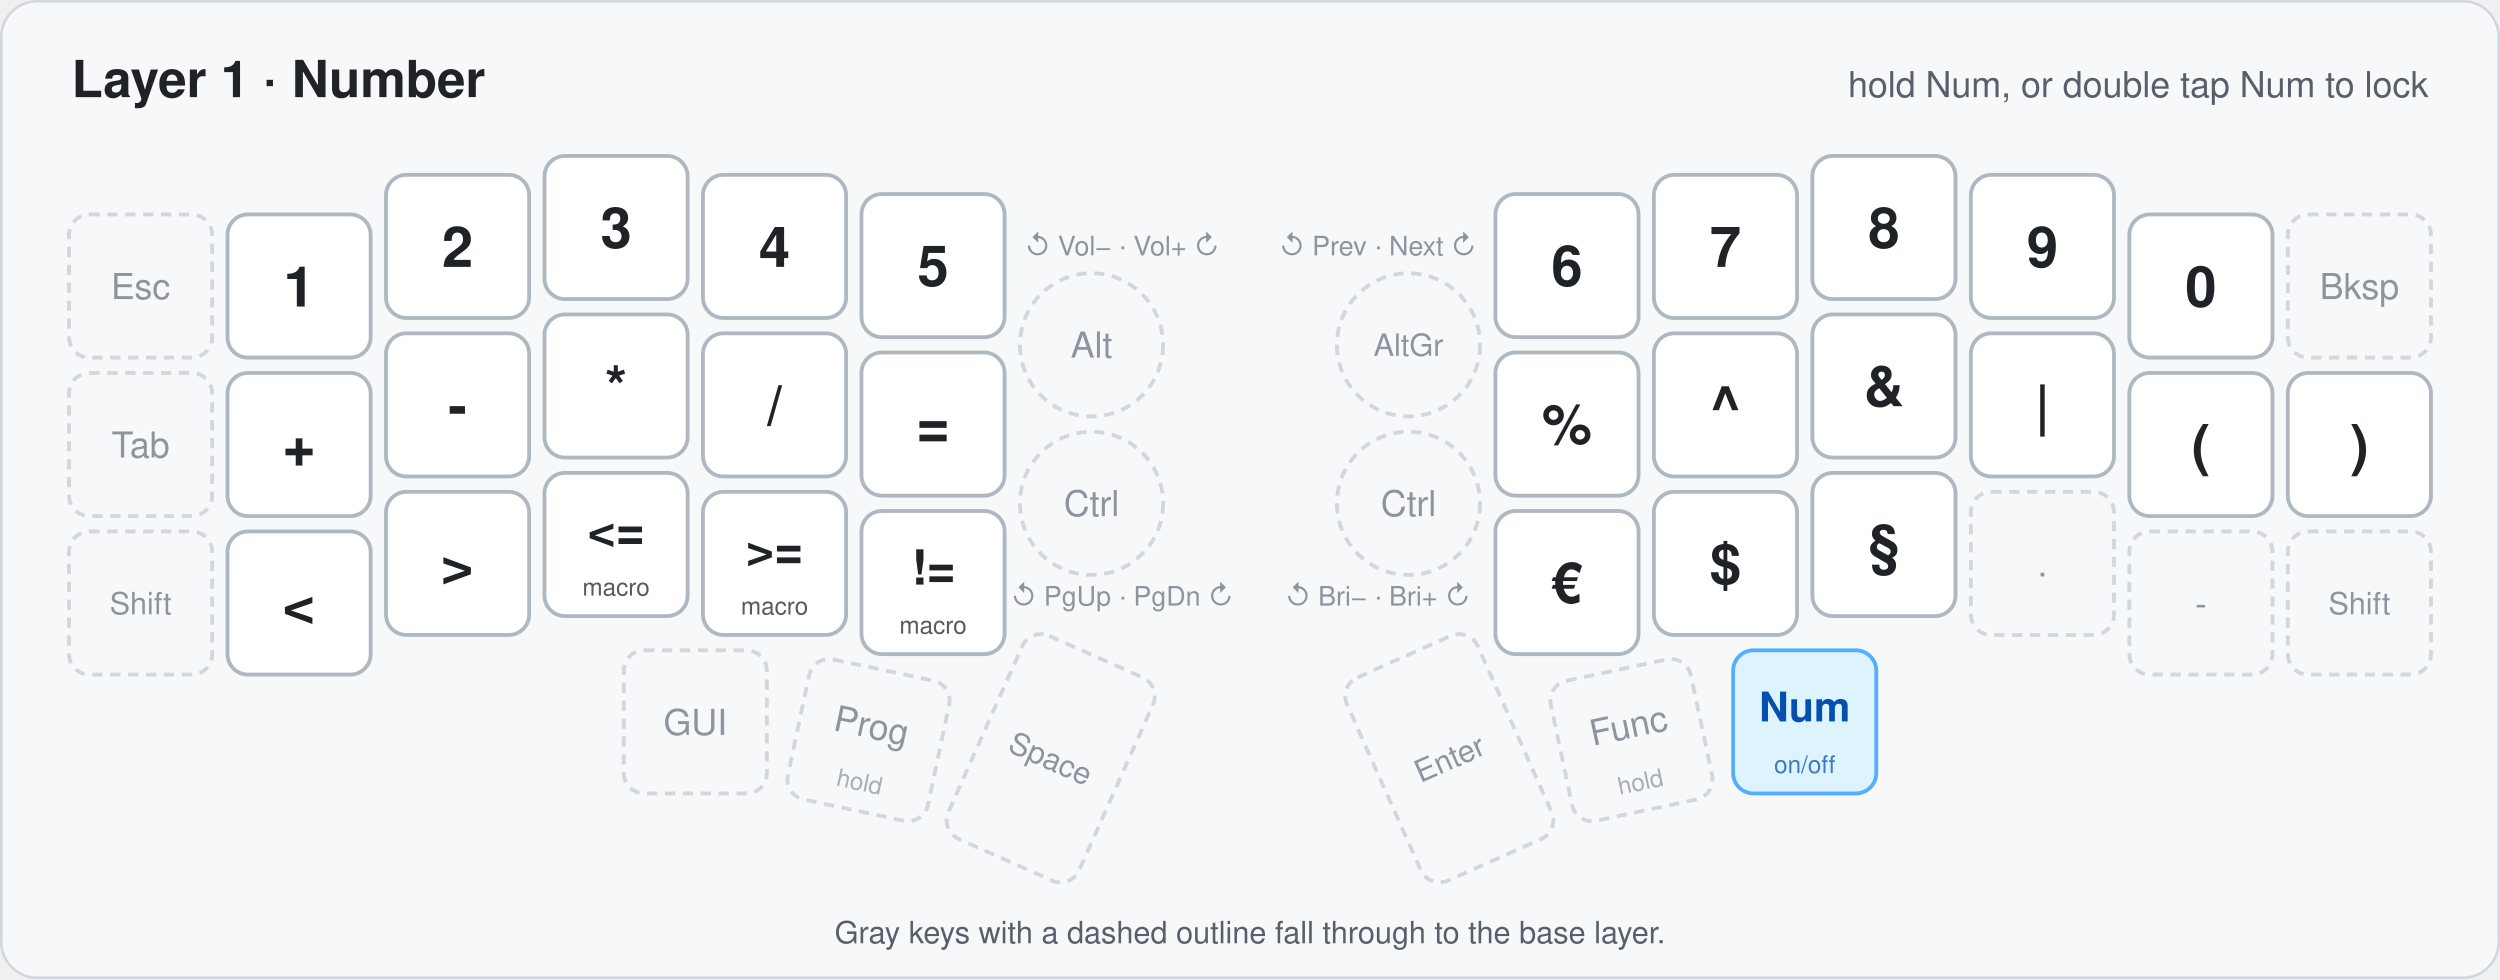
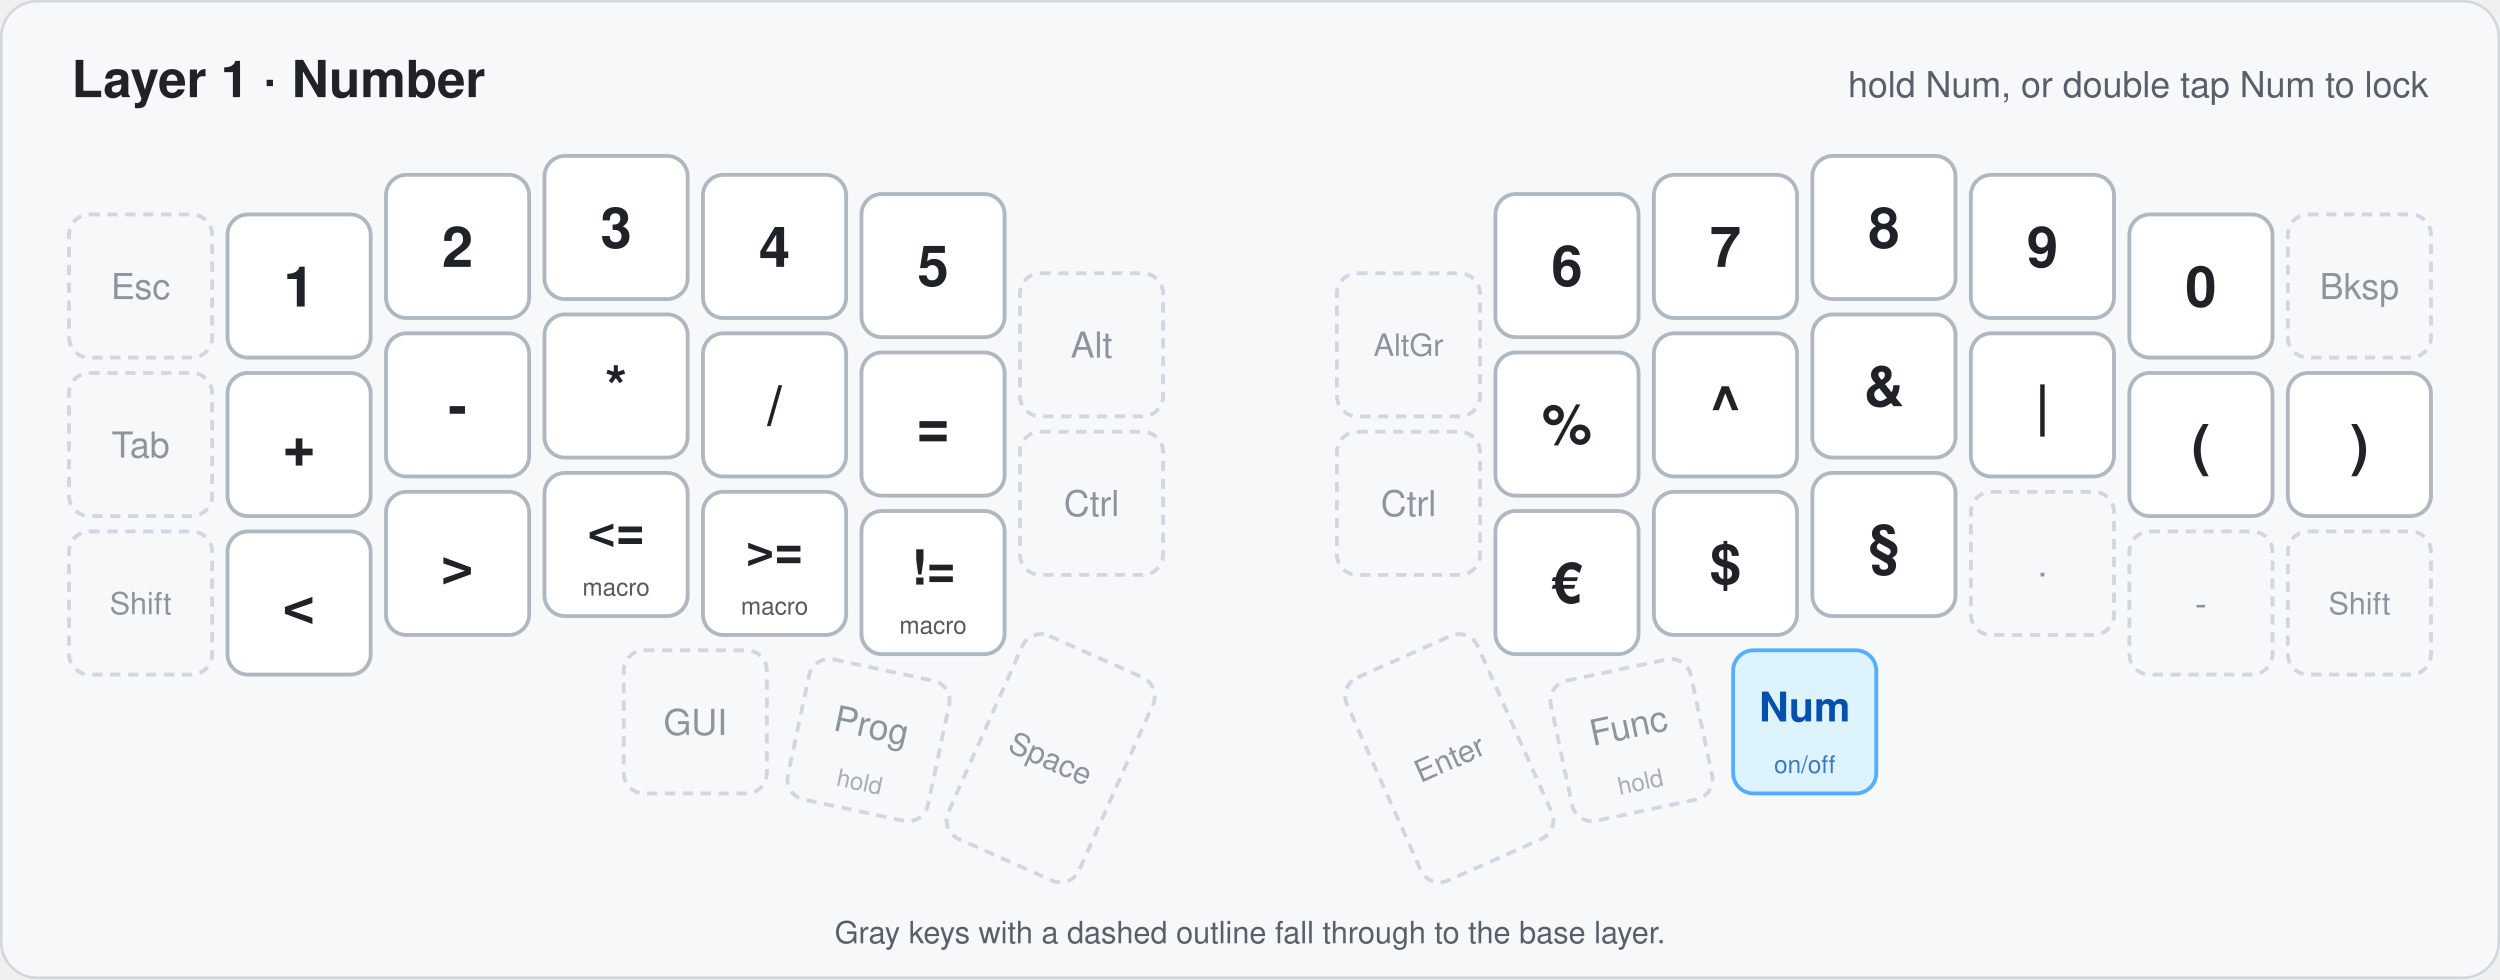
<svg xmlns="http://www.w3.org/2000/svg" viewBox="0 0 978 383" width="978" height="383" font-family="-apple-system, 'Segoe UI', Helvetica, Arial, sans-serif">
  <rect x="0.5" y="0.5" width="977" height="382" rx="14" fill="#f6f8fa" stroke="#d0d7de" />
  <text x="28" y="38" font-size="20" font-weight="600" fill="#1f2328">Layer 1 · Number</text>
  <text x="950" y="38" font-size="14" fill="#57606a" text-anchor="end">hold Num, or double tap Num to lock</text>
  <rect x="27.0" y="83.9" width="56" height="56.0" rx="8" fill="none" stroke="#d0d7de" stroke-width="1.5" stroke-dasharray="4 3" />
  <text x="55.0" y="117.0" font-size="14" font-weight="400" fill="#8c959f" text-anchor="middle">Esc</text>
  <rect x="89.0" y="83.9" width="56" height="56.0" rx="8" fill="#ffffff" stroke="#afb8c1" stroke-width="1.5" />
  <text x="117.0" y="119.9" font-size="22" font-weight="600" fill="#1f2328" text-anchor="middle">1</text>
  <rect x="151.0" y="68.4" width="56" height="56.0" rx="8" fill="#ffffff" stroke="#afb8c1" stroke-width="1.5" />
  <text x="179.0" y="104.4" font-size="22" font-weight="600" fill="#1f2328" text-anchor="middle">2</text>
  <rect x="213.0" y="61.0" width="56" height="56.0" rx="8" fill="#ffffff" stroke="#afb8c1" stroke-width="1.5" />
  <text x="241.0" y="96.9" font-size="22" font-weight="600" fill="#1f2328" text-anchor="middle">3</text>
  <rect x="275.0" y="68.4" width="56" height="56.0" rx="8" fill="#ffffff" stroke="#afb8c1" stroke-width="1.5" />
  <text x="303.0" y="104.4" font-size="22" font-weight="600" fill="#1f2328" text-anchor="middle">4</text>
  <rect x="337.0" y="75.9" width="56" height="56.0" rx="8" fill="#ffffff" stroke="#afb8c1" stroke-width="1.5" />
  <text x="365.0" y="111.8" font-size="22" font-weight="600" fill="#1f2328" text-anchor="middle">5</text>
-   <circle cx="427.0" cy="134.9" r="28.0" fill="none" stroke="#d0d7de" stroke-width="1.5" stroke-dasharray="4 3" />
+   <rect x="399.0" y="106.9" width="56" height="56.0" rx="8" fill="none" stroke="#d0d7de" stroke-width="1.5" stroke-dasharray="4 3" />
  <text x="427.0" y="139.9" font-size="14" font-weight="400" fill="#8c959f" text-anchor="middle">Alt</text>
-   <circle cx="551.0" cy="134.9" r="28.0" fill="none" stroke="#d0d7de" stroke-width="1.5" stroke-dasharray="4 3" />
+   <rect x="523.0" y="106.9" width="56" height="56.0" rx="8" fill="none" stroke="#d0d7de" stroke-width="1.5" stroke-dasharray="4 3" />
  <text x="551.0" y="139.2" font-size="12" font-weight="400" fill="#8c959f" text-anchor="middle">AltGr</text>
  <rect x="585.0" y="75.9" width="56" height="56.0" rx="8" fill="#ffffff" stroke="#afb8c1" stroke-width="1.5" />
  <text x="613.0" y="111.8" font-size="22" font-weight="600" fill="#1f2328" text-anchor="middle">6</text>
  <rect x="647.0" y="68.4" width="56" height="56.0" rx="8" fill="#ffffff" stroke="#afb8c1" stroke-width="1.5" />
  <text x="675.0" y="104.4" font-size="22" font-weight="600" fill="#1f2328" text-anchor="middle">7</text>
  <rect x="709.0" y="61.0" width="56" height="56.0" rx="8" fill="#ffffff" stroke="#afb8c1" stroke-width="1.5" />
  <text x="737.0" y="96.9" font-size="22" font-weight="600" fill="#1f2328" text-anchor="middle">8</text>
  <rect x="771.0" y="68.4" width="56" height="56.0" rx="8" fill="#ffffff" stroke="#afb8c1" stroke-width="1.5" />
  <text x="799.0" y="104.4" font-size="22" font-weight="600" fill="#1f2328" text-anchor="middle">9</text>
  <rect x="833.0" y="83.9" width="56" height="56.0" rx="8" fill="#ffffff" stroke="#afb8c1" stroke-width="1.5" />
  <text x="861.0" y="119.9" font-size="22" font-weight="600" fill="#1f2328" text-anchor="middle">0</text>
  <rect x="895.0" y="83.9" width="56" height="56.0" rx="8" fill="none" stroke="#d0d7de" stroke-width="1.5" stroke-dasharray="4 3" />
  <text x="923.0" y="117.0" font-size="14" font-weight="400" fill="#8c959f" text-anchor="middle">Bksp</text>
  <rect x="27.0" y="145.9" width="56" height="56.0" rx="8" fill="none" stroke="#d0d7de" stroke-width="1.5" stroke-dasharray="4 3" />
  <text x="55.0" y="179.0" font-size="14" font-weight="400" fill="#8c959f" text-anchor="middle">Tab</text>
  <rect x="89.0" y="145.9" width="56" height="56.0" rx="8" fill="#ffffff" stroke="#afb8c1" stroke-width="1.5" />
  <text x="117.0" y="181.9" font-size="22" font-weight="600" fill="#1f2328" text-anchor="middle">+</text>
  <rect x="151.0" y="130.4" width="56" height="56.0" rx="8" fill="#ffffff" stroke="#afb8c1" stroke-width="1.5" />
  <text x="179.0" y="166.4" font-size="22" font-weight="600" fill="#1f2328" text-anchor="middle">-</text>
  <rect x="213.0" y="123.0" width="56" height="56.0" rx="8" fill="#ffffff" stroke="#afb8c1" stroke-width="1.5" />
  <text x="241.0" y="158.9" font-size="22" font-weight="600" fill="#1f2328" text-anchor="middle">*</text>
  <rect x="275.0" y="130.4" width="56" height="56.0" rx="8" fill="#ffffff" stroke="#afb8c1" stroke-width="1.5" />
  <text x="303.0" y="166.4" font-size="22" font-weight="600" fill="#1f2328" text-anchor="middle">/</text>
  <rect x="337.0" y="137.9" width="56" height="56.0" rx="8" fill="#ffffff" stroke="#afb8c1" stroke-width="1.5" />
  <text x="365.0" y="173.8" font-size="22" font-weight="600" fill="#1f2328" text-anchor="middle">=</text>
-   <circle cx="427.0" cy="196.9" r="28.0" fill="none" stroke="#d0d7de" stroke-width="1.5" stroke-dasharray="4 3" />
+   <rect x="399.0" y="168.9" width="56" height="56.0" rx="8" fill="none" stroke="#d0d7de" stroke-width="1.5" stroke-dasharray="4 3" />
  <text x="427.0" y="201.9" font-size="14" font-weight="400" fill="#8c959f" text-anchor="middle">Ctrl</text>
-   <circle cx="551.0" cy="196.9" r="28.0" fill="none" stroke="#d0d7de" stroke-width="1.5" stroke-dasharray="4 3" />
+   <rect x="523.0" y="168.9" width="56" height="56.0" rx="8" fill="none" stroke="#d0d7de" stroke-width="1.5" stroke-dasharray="4 3" />
  <text x="551.0" y="201.9" font-size="14" font-weight="400" fill="#8c959f" text-anchor="middle">Ctrl</text>
  <rect x="585.0" y="137.9" width="56" height="56.0" rx="8" fill="#ffffff" stroke="#afb8c1" stroke-width="1.5" />
  <text x="613.0" y="173.8" font-size="22" font-weight="600" fill="#1f2328" text-anchor="middle">%</text>
  <rect x="647.0" y="130.4" width="56" height="56.0" rx="8" fill="#ffffff" stroke="#afb8c1" stroke-width="1.5" />
  <text x="675.0" y="166.4" font-size="22" font-weight="600" fill="#1f2328" text-anchor="middle">^</text>
  <rect x="709.0" y="123.0" width="56" height="56.0" rx="8" fill="#ffffff" stroke="#afb8c1" stroke-width="1.5" />
  <text x="737.0" y="158.9" font-size="22" font-weight="600" fill="#1f2328" text-anchor="middle">&amp;</text>
  <rect x="771.0" y="130.4" width="56" height="56.0" rx="8" fill="#ffffff" stroke="#afb8c1" stroke-width="1.5" />
  <text x="799.0" y="166.4" font-size="22" font-weight="600" fill="#1f2328" text-anchor="middle">|</text>
  <rect x="833.0" y="145.9" width="56" height="56.0" rx="8" fill="#ffffff" stroke="#afb8c1" stroke-width="1.5" />
  <text x="861.0" y="181.9" font-size="22" font-weight="600" fill="#1f2328" text-anchor="middle">(</text>
  <rect x="895.0" y="145.9" width="56" height="56.0" rx="8" fill="#ffffff" stroke="#afb8c1" stroke-width="1.5" />
  <text x="923.0" y="181.9" font-size="22" font-weight="600" fill="#1f2328" text-anchor="middle">)</text>
  <rect x="27.0" y="207.9" width="56" height="56.0" rx="8" fill="none" stroke="#d0d7de" stroke-width="1.5" stroke-dasharray="4 3" />
  <text x="55.0" y="240.3" font-size="12" font-weight="400" fill="#8c959f" text-anchor="middle">Shift</text>
  <rect x="89.0" y="207.9" width="56" height="56.0" rx="8" fill="#ffffff" stroke="#afb8c1" stroke-width="1.5" />
  <text x="117.0" y="243.9" font-size="22" font-weight="600" fill="#1f2328" text-anchor="middle">&lt;</text>
  <rect x="151.0" y="192.4" width="56" height="56.0" rx="8" fill="#ffffff" stroke="#afb8c1" stroke-width="1.5" />
  <text x="179.0" y="228.4" font-size="22" font-weight="600" fill="#1f2328" text-anchor="middle">&gt;</text>
  <rect x="213.0" y="185.0" width="56" height="56.0" rx="8" fill="#ffffff" stroke="#afb8c1" stroke-width="1.5" />
  <text x="241.0" y="213.8" font-size="19" font-weight="600" fill="#1f2328" text-anchor="middle">&lt;=</text>
  <text x="241.0" y="233.0" font-size="9.5" fill="#1f2328" opacity="0.75" text-anchor="middle">macro</text>
  <rect x="275.0" y="192.4" width="56" height="56.0" rx="8" fill="#ffffff" stroke="#afb8c1" stroke-width="1.5" />
  <text x="303.0" y="221.3" font-size="19" font-weight="600" fill="#1f2328" text-anchor="middle">&gt;=</text>
  <text x="303.0" y="240.4" font-size="9.5" fill="#1f2328" opacity="0.75" text-anchor="middle">macro</text>
  <rect x="337.0" y="199.9" width="56" height="56.0" rx="8" fill="#ffffff" stroke="#afb8c1" stroke-width="1.5" />
  <text x="365.0" y="228.7" font-size="19" font-weight="600" fill="#1f2328" text-anchor="middle">!=</text>
  <text x="365.0" y="247.9" font-size="9.5" fill="#1f2328" opacity="0.75" text-anchor="middle">macro</text>
  <rect x="585.0" y="199.9" width="56" height="56.0" rx="8" fill="#ffffff" stroke="#afb8c1" stroke-width="1.5" />
  <text x="613.0" y="235.8" font-size="22" font-weight="600" fill="#1f2328" text-anchor="middle">€</text>
  <rect x="647.0" y="192.4" width="56" height="56.0" rx="8" fill="#ffffff" stroke="#afb8c1" stroke-width="1.5" />
  <text x="675.0" y="228.4" font-size="22" font-weight="600" fill="#1f2328" text-anchor="middle">$</text>
  <rect x="709.0" y="185.0" width="56" height="56.0" rx="8" fill="#ffffff" stroke="#afb8c1" stroke-width="1.5" />
  <text x="737.0" y="220.9" font-size="22" font-weight="600" fill="#1f2328" text-anchor="middle">§</text>
  <rect x="771.0" y="192.4" width="56" height="56.0" rx="8" fill="none" stroke="#d0d7de" stroke-width="1.5" stroke-dasharray="4 3" />
  <text x="799.0" y="225.5" font-size="14" font-weight="400" fill="#8c959f" text-anchor="middle">.</text>
  <rect x="833.0" y="207.9" width="56" height="56.0" rx="8" fill="none" stroke="#d0d7de" stroke-width="1.5" stroke-dasharray="4 3" />
  <text x="861.0" y="241.0" font-size="14" font-weight="400" fill="#8c959f" text-anchor="middle">-</text>
  <rect x="895.0" y="207.9" width="56" height="56.0" rx="8" fill="none" stroke="#d0d7de" stroke-width="1.5" stroke-dasharray="4 3" />
  <text x="923.0" y="240.3" font-size="12" font-weight="400" fill="#8c959f" text-anchor="middle">Shift</text>
  <rect x="244.0" y="254.4" width="56" height="56.0" rx="8" fill="none" stroke="#d0d7de" stroke-width="1.5" stroke-dasharray="4 3" />
  <text x="272.0" y="287.5" font-size="14" font-weight="400" fill="#8c959f" text-anchor="middle">GUI</text>
  <g transform="rotate(12.0 303.0 313.4)">
    <rect x="306.0" y="254.4" width="56" height="56.0" rx="8" fill="none" stroke="#d0d7de" stroke-width="1.5" stroke-dasharray="4 3" />
    <text x="334.0" y="281.5" font-size="14" font-weight="400" fill="#8c959f" text-anchor="middle">Prog</text>
    <text x="334.0" y="302.4" font-size="9.5" fill="#8c959f" opacity="0.75" text-anchor="middle">hold</text>
  </g>
  <g transform="rotate(24.0 363.8 326.5)">
    <rect x="366.8" y="236.5" width="56" height="87.0" rx="8" fill="none" stroke="#d0d7de" stroke-width="1.5" stroke-dasharray="4 3" />
    <text x="394.8" y="284.3" font-size="12" font-weight="400" fill="#8c959f" text-anchor="middle">Space</text>
  </g>
  <g transform="rotate(-24.0 614.2 326.5)">
    <rect x="555.2" y="236.5" width="56" height="87.0" rx="8" fill="none" stroke="#d0d7de" stroke-width="1.5" stroke-dasharray="4 3" />
    <text x="583.2" y="284.3" font-size="12" font-weight="400" fill="#8c959f" text-anchor="middle">Enter</text>
  </g>
  <g transform="rotate(-12.0 675.0 313.4)">
    <rect x="616.0" y="254.4" width="56" height="56.0" rx="8" fill="none" stroke="#d0d7de" stroke-width="1.5" stroke-dasharray="4 3" />
    <text x="644.0" y="281.5" font-size="14" font-weight="400" fill="#8c959f" text-anchor="middle">Func</text>
    <text x="644.0" y="302.4" font-size="9.5" fill="#8c959f" opacity="0.75" text-anchor="middle">hold</text>
  </g>
  <rect x="678.0" y="254.4" width="56" height="56.0" rx="8" fill="#ddf4ff" stroke="#54aeff" stroke-width="1.5" />
  <text x="706.0" y="282.2" font-size="16" font-weight="600" fill="#0550ae" text-anchor="middle">Num</text>
  <text x="706.0" y="302.4" font-size="9.5" fill="#0550ae" opacity="0.75" text-anchor="middle">on/off</text>
-   <text x="439.0" y="99.9" font-size="10.5" fill="#8c959f" text-anchor="middle">↺ Vol− · Vol+ ↻</text>
-   <text x="439.0" y="236.9" font-size="10.5" fill="#8c959f" text-anchor="middle">↺ PgUp · PgDn ↻</text>
-   <text x="539.0" y="99.9" font-size="10.5" fill="#8c959f" text-anchor="middle">↺ Prev · Next ↻</text>
-   <text x="539.0" y="236.9" font-size="10.5" fill="#8c959f" text-anchor="middle">↺ Bri− · Bri+ ↻</text>
  <text x="489" y="369" font-size="12" fill="#57606a" text-anchor="middle">Gray keys with a dashed outline fall through to the base layer.</text>
</svg>
